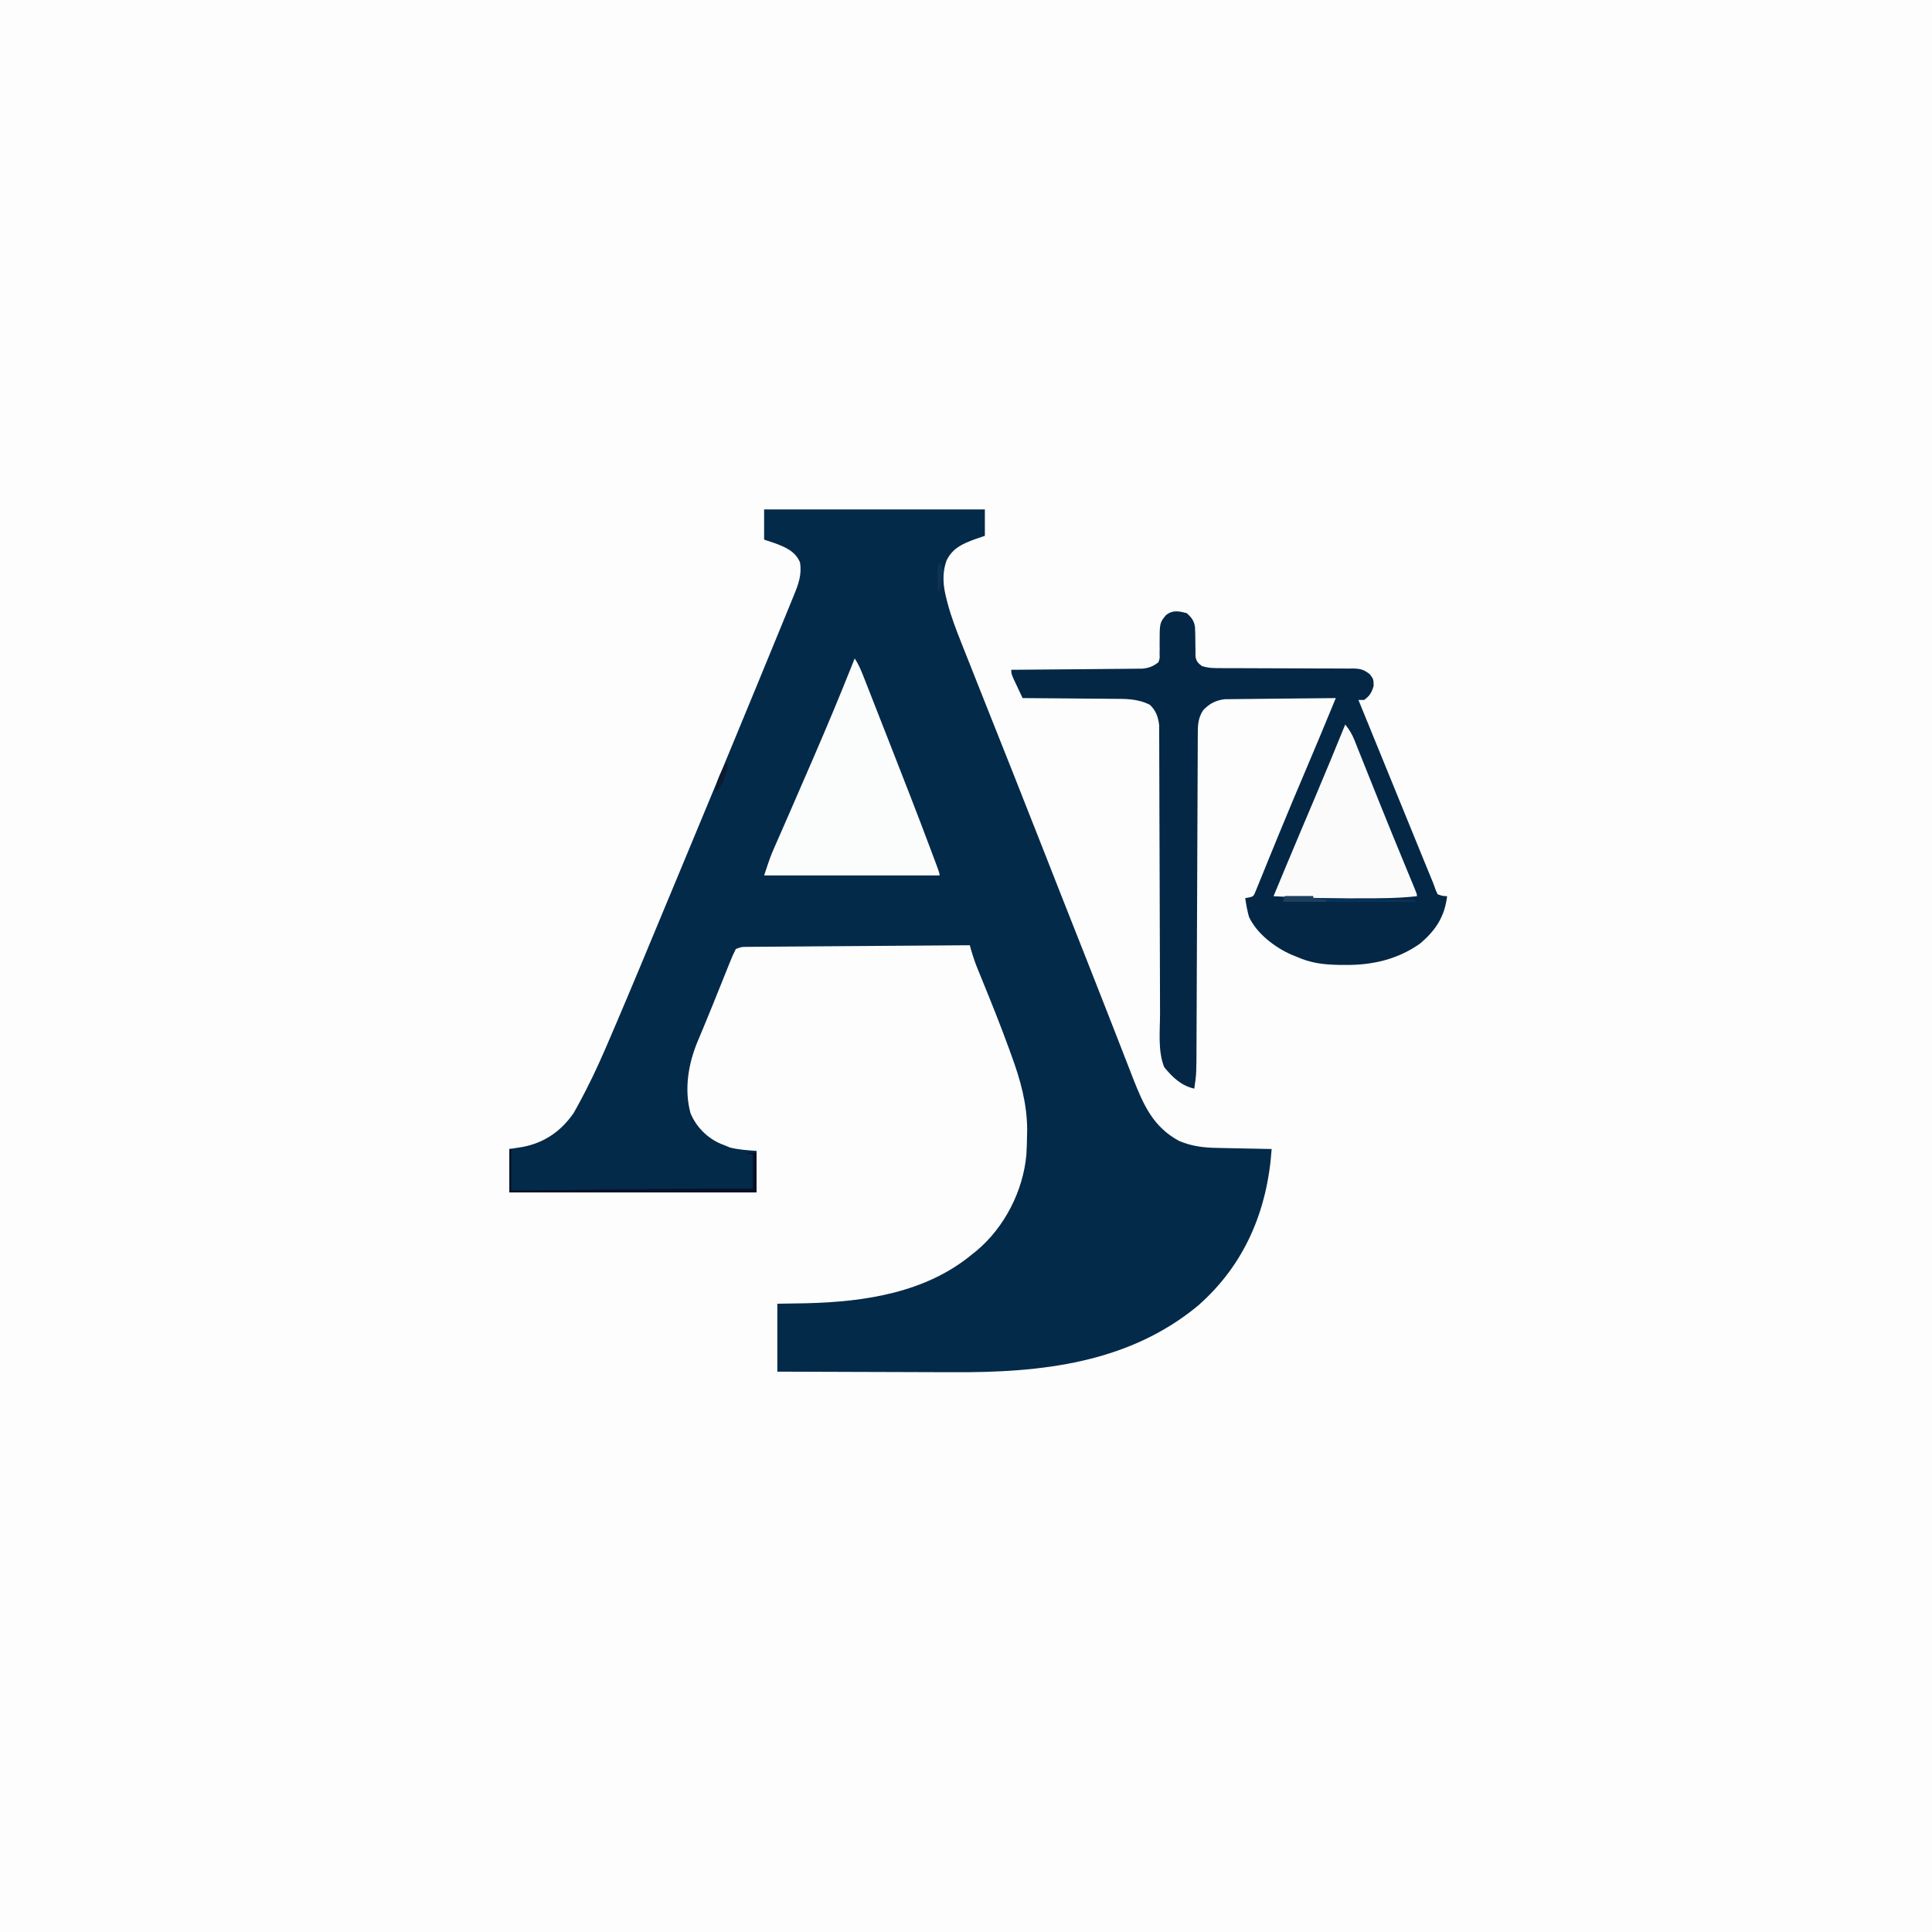
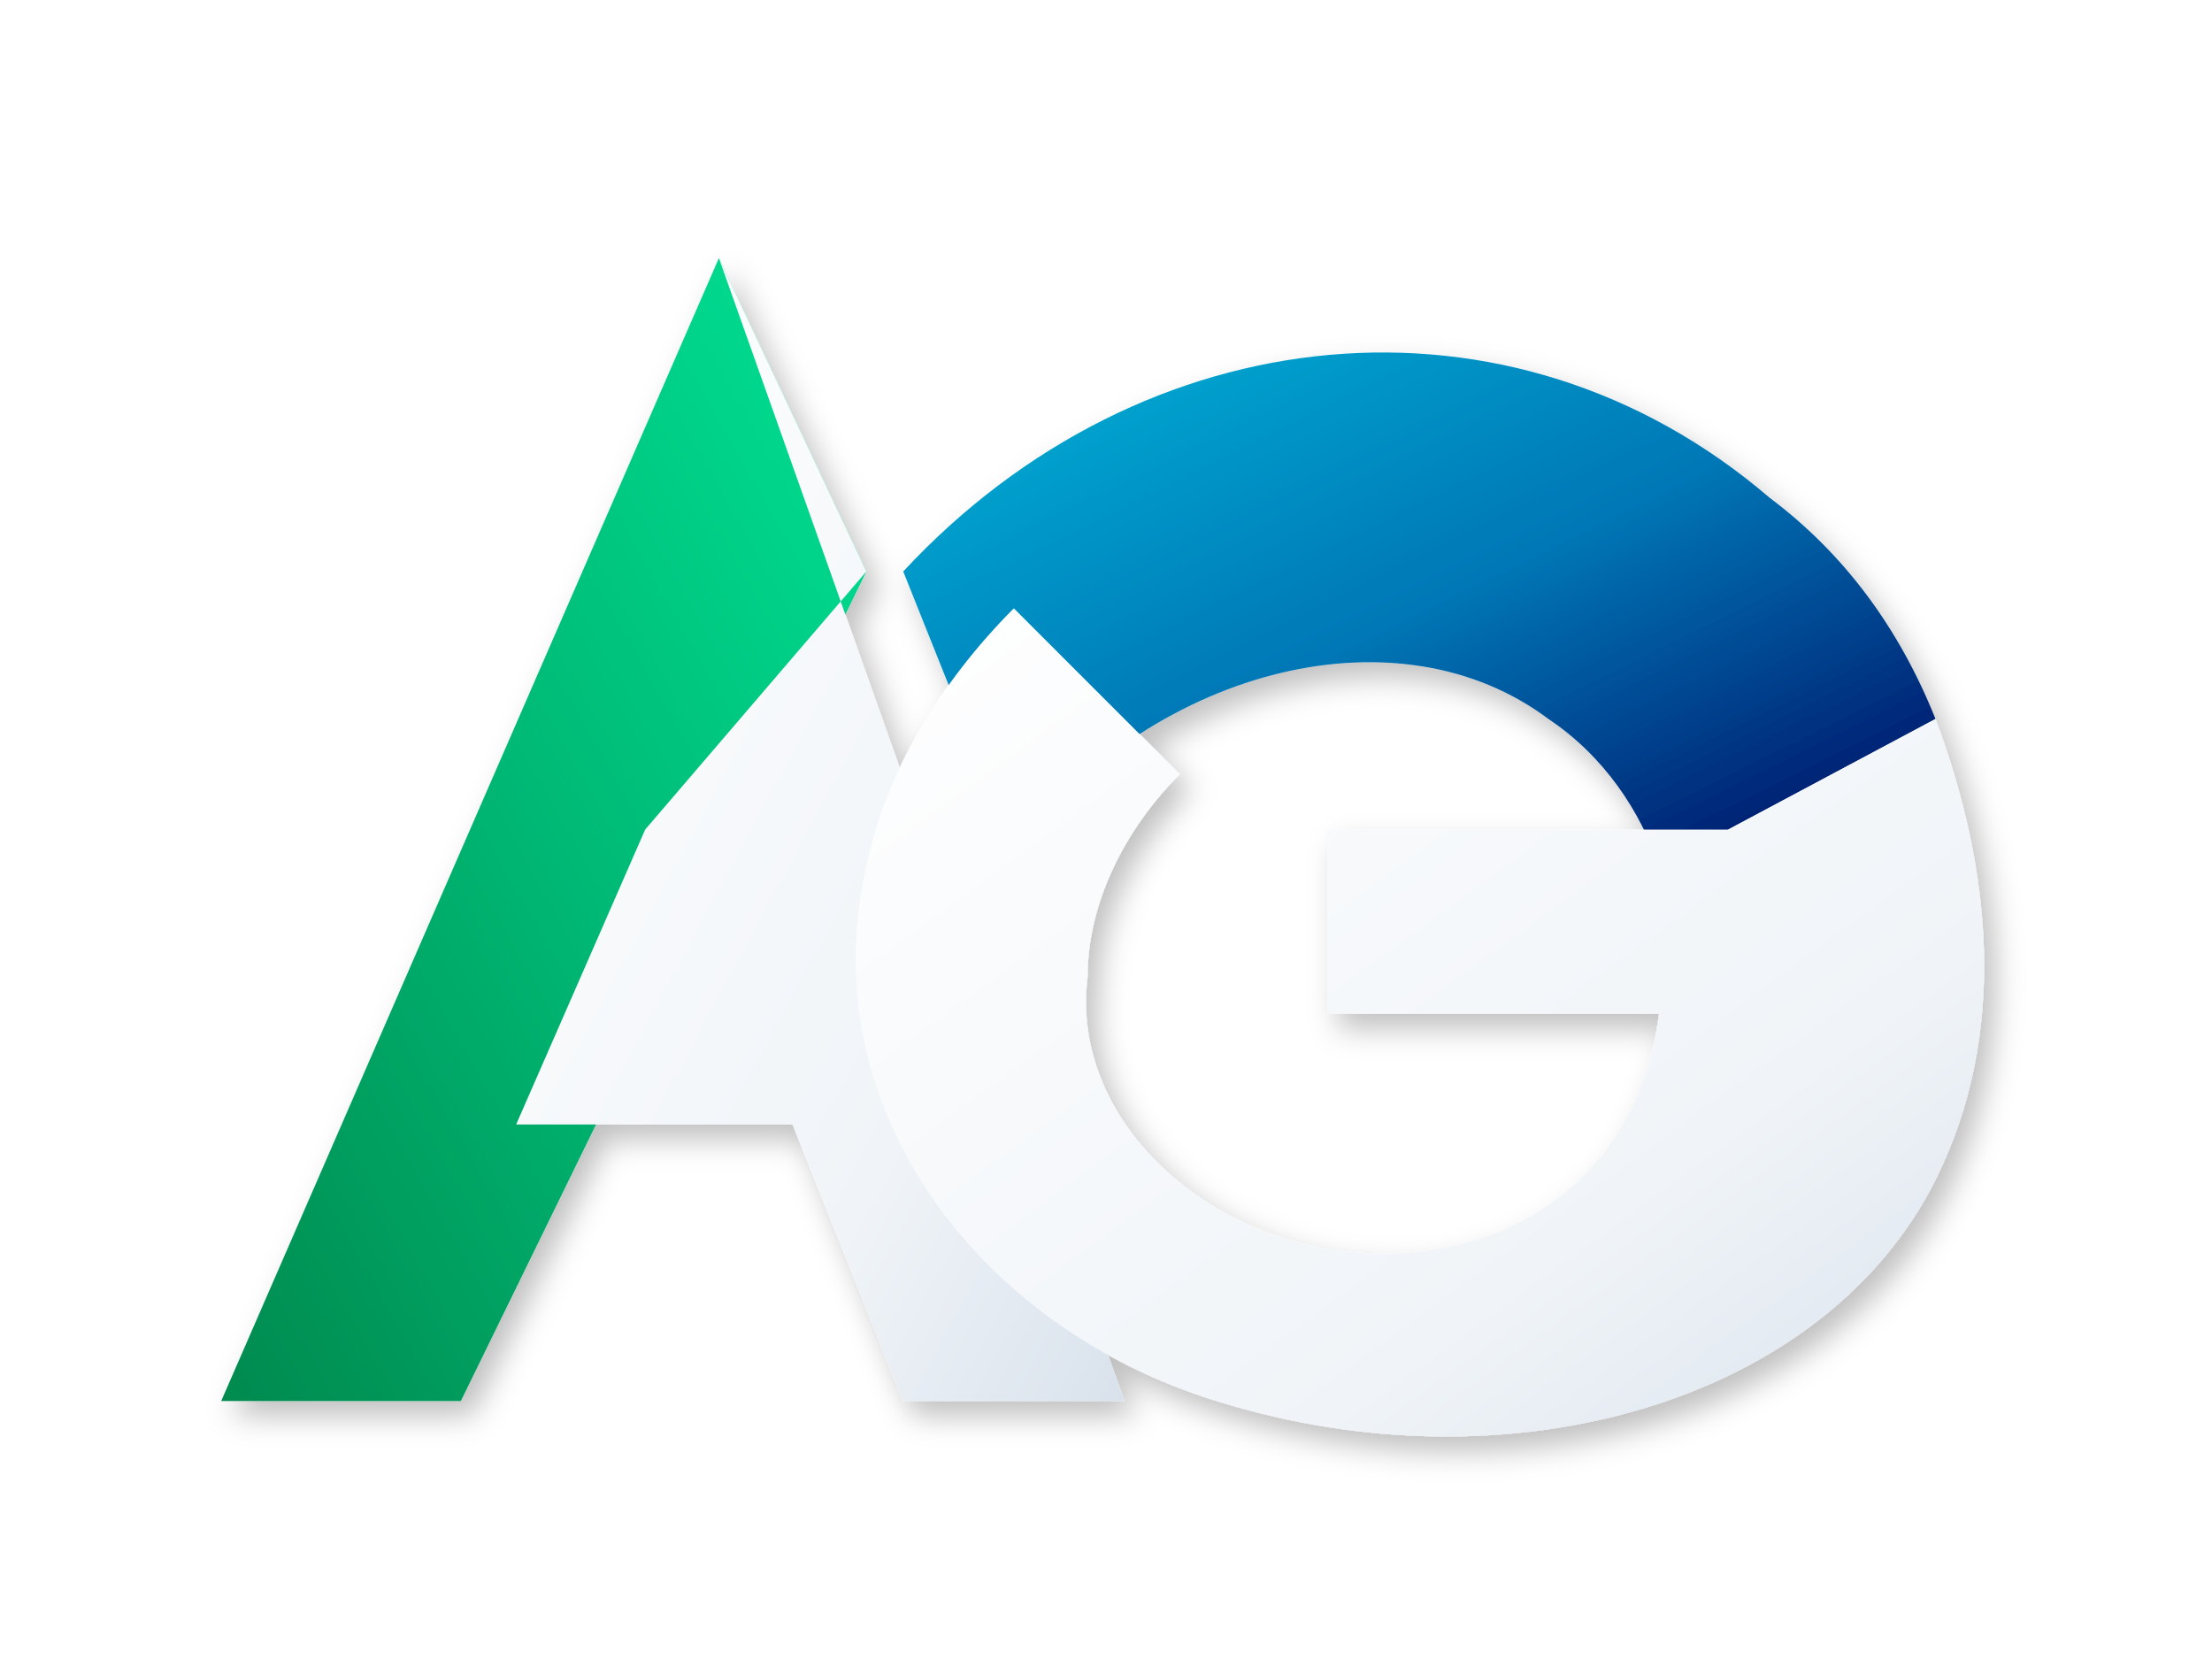
- <svg xmlns="http://www.w3.org/2000/svg" version="1.1" width="1024" height="1024">
-   <path d="M0 0 C337.92 0 675.84 0 1024 0 C1024 337.92 1024 675.84 1024 1024 C686.08 1024 348.16 1024 0 1024 C0 686.08 0 348.16 0 0 Z " fill="#FDFDFD" transform="translate(0,0)" />
-   <path d="M0 0 C38.61 0 77.22 0 117 0 C117 4.62 117 9.24 117 14 C115.309 14.578 113.618 15.155 111.875 15.75 C105.363 18.149 100.026 20.385 96.762 26.914 C94.203 33.922 94.818 40.361 96.66 47.474 C96.928 48.523 96.928 48.523 97.201 49.592 C99.098 56.755 101.688 63.599 104.445 70.473 C104.974 71.812 105.502 73.151 106.029 74.491 C107.402 77.974 108.787 81.452 110.175 84.929 C111.507 88.273 112.829 91.621 114.151 94.968 C117.097 102.417 120.06 109.86 123.024 117.301 C125.691 123.999 128.354 130.699 131.016 137.398 C131.46 138.516 131.46 138.516 131.913 139.657 C137.854 154.611 143.749 169.583 149.625 184.562 C150.077 185.715 150.529 186.867 150.995 188.055 C151.443 189.197 151.891 190.34 152.353 191.517 C153.238 193.773 154.123 196.029 155.008 198.285 C155.435 199.374 155.862 200.462 156.301 201.583 C161.011 213.585 165.754 225.574 170.506 237.559 C174.358 247.283 178.183 257.018 181.982 266.764 C183.476 270.596 184.973 274.427 186.471 278.257 C187.69 281.379 188.906 284.501 190.119 287.625 C191.474 291.116 192.836 294.603 194.199 298.09 C194.595 299.116 194.992 300.143 195.4 301.2 C200.998 315.467 206.118 327.336 220.059 334.773 C226.716 337.549 232.967 338.31 240.094 338.414 C240.926 338.433 241.758 338.453 242.615 338.473 C245.243 338.532 247.872 338.579 250.5 338.625 C252.294 338.663 254.089 338.702 255.883 338.742 C260.255 338.838 264.627 338.922 269 339 C266.78 371.44 254.813 400.231 230 422 C193.148 452.568 146.657 457.58 100.359 457.293 C97.642 457.286 94.924 457.283 92.206 457.28 C85.871 457.271 79.536 457.247 73.201 457.216 C65.968 457.182 58.734 457.166 51.5 457.151 C36.666 457.12 21.833 457.065 7 457 C7 445.12 7 433.24 7 421 C12.115 420.918 17.23 420.835 22.5 420.75 C53.245 419.985 85.537 415.187 110 395 C111.274 393.987 111.274 393.987 112.574 392.953 C127.398 380.513 137.28 361.297 139 342 C139.229 338.353 139.332 334.716 139.375 331.062 C139.389 330.206 139.403 329.349 139.418 328.466 C139.318 314.957 135.825 302.278 131.188 289.688 C130.714 288.376 130.241 287.064 129.768 285.752 C125.335 273.552 120.505 261.503 115.596 249.487 C115.16 248.414 115.16 248.414 114.715 247.32 C114.173 245.991 113.629 244.664 113.08 243.338 C111.429 239.286 110.176 235.211 109 231 C93.275 231.107 77.551 231.22 61.826 231.339 C54.525 231.395 47.224 231.448 39.923 231.497 C33.56 231.54 27.198 231.586 20.835 231.637 C17.465 231.663 14.096 231.688 10.726 231.709 C6.967 231.733 3.207 231.763 -0.552 231.795 C-1.673 231.8 -2.793 231.806 -3.948 231.812 C-5.481 231.827 -5.481 231.827 -7.046 231.842 C-7.935 231.848 -8.825 231.855 -9.741 231.861 C-12.168 231.913 -12.168 231.913 -15 233 C-16.158 235.252 -17.118 237.413 -18.039 239.762 C-18.463 240.803 -18.463 240.803 -18.895 241.866 C-19.816 244.135 -20.72 246.411 -21.625 248.688 C-22.253 250.245 -22.881 251.802 -23.511 253.359 C-24.764 256.461 -26.012 259.566 -27.257 262.672 C-28.76 266.417 -30.297 270.147 -31.852 273.871 C-32.263 274.86 -32.675 275.848 -33.099 276.866 C-33.841 278.645 -34.586 280.422 -35.334 282.198 C-40.21 293.991 -42.446 307.478 -39 320.062 C-35.939 327.362 -30.098 333.215 -22.855 336.297 C-22.243 336.529 -21.631 336.761 -21 337 C-20.072 337.392 -19.144 337.784 -18.188 338.188 C-13.488 339.385 -8.836 339.646 -4 340 C-4 347.26 -4 354.52 -4 362 C-47.23 362 -90.46 362 -135 362 C-135 354.41 -135 346.82 -135 339 C-132.752 338.649 -130.504 338.299 -128.188 337.938 C-116.602 335.784 -107.728 329.667 -101 320 C-99.172 316.861 -97.484 313.656 -95.809 310.434 C-95.326 309.507 -94.843 308.58 -94.345 307.625 C-89.477 298.162 -85.214 288.481 -81.062 278.688 C-80.253 276.794 -79.443 274.901 -78.632 273.008 C-70.043 252.907 -61.662 232.719 -53.292 212.527 C-50.279 205.259 -47.25 197.999 -44.22 190.738 C-35.78 170.506 -27.385 150.255 -19 130 C-18.62 129.083 -18.241 128.166 -17.85 127.221 C-8.485 104.601 0.848 81.969 10.125 59.312 C10.519 58.351 10.913 57.389 11.319 56.398 C12.425 53.699 13.529 51 14.633 48.301 C15.125 47.1 15.125 47.1 15.627 45.874 C18.149 39.699 20.094 34.696 19 28 C16.42 22.245 11.781 20.264 6.125 18.062 C4.104 17.382 2.083 16.701 0 16 C0 10.72 0 5.44 0 0 Z " fill="#042A4A" transform="translate(405,270)" />
-   <path d="M0 0 C2.48 2.187 3.826 3.927 4.362 7.236 C4.51 9.87 4.561 12.486 4.562 15.125 C4.571 16.919 4.593 18.714 4.629 20.508 C4.63 21.298 4.63 22.089 4.631 22.903 C5.095 25.54 5.9 26.383 8 28 C11.674 29.225 15.056 29.137 18.88 29.126 C19.682 29.128 20.484 29.13 21.311 29.132 C23.052 29.136 24.794 29.138 26.536 29.138 C30.238 29.142 33.941 29.163 37.643 29.183 C44.537 29.221 51.432 29.253 58.326 29.25 C63.121 29.25 67.916 29.273 72.711 29.312 C74.538 29.323 76.365 29.324 78.192 29.317 C80.749 29.307 83.304 29.328 85.861 29.356 C86.614 29.346 87.368 29.336 88.144 29.326 C92.071 29.403 93.859 29.891 97.005 32.318 C99 35 99 35 99.062 38.562 C97.936 42.207 97.05 43.757 94 46 C93.01 46 92.02 46 91 46 C102.491 74.226 113.99 102.449 125.539 130.651 C125.895 131.522 126.251 132.392 126.618 133.288 C127.276 134.894 127.933 136.499 128.591 138.104 C129.026 139.166 129.026 139.166 129.47 140.25 C129.738 140.9 130.007 141.55 130.284 142.219 C130.913 143.784 131.484 145.372 132.046 146.963 C132.361 147.635 132.676 148.307 133 149 C135.548 149.894 135.548 149.894 138 150 C136.682 160.883 131.947 168.117 123.613 175.148 C111.82 183.504 98.339 186.568 84.125 186.438 C82.98 186.431 81.834 186.424 80.654 186.417 C72.412 186.26 65.567 185.449 58 182 C57.13 181.649 56.26 181.299 55.363 180.938 C46.659 177.099 37.138 169.817 33 161 C32.081 157.692 31.458 154.401 31 151 C31.623 150.904 32.246 150.808 32.887 150.709 C35.424 150.125 35.424 150.125 36.805 146.653 C37.439 145.135 38.056 143.609 38.66 142.078 C39.003 141.247 39.345 140.416 39.698 139.559 C40.833 136.795 41.948 134.023 43.062 131.25 C43.852 129.318 44.644 127.388 45.437 125.458 C46.68 122.432 47.921 119.406 49.157 116.377 C53.732 105.167 58.459 94.022 63.188 82.875 C68.525 70.277 73.818 57.663 79 45 C71.02 45.061 63.04 45.139 55.059 45.236 C51.354 45.28 47.648 45.32 43.942 45.346 C40.363 45.373 36.784 45.413 33.205 45.463 C31.842 45.48 30.479 45.491 29.117 45.498 C27.202 45.507 25.287 45.537 23.373 45.568 C21.74 45.584 21.74 45.584 20.075 45.601 C15.271 46.224 12.007 47.939 8.688 51.438 C5.725 55.936 5.851 60.178 5.849 65.444 C5.844 66.196 5.84 66.949 5.836 67.724 C5.823 70.247 5.817 72.77 5.811 75.294 C5.803 77.102 5.794 78.911 5.785 80.72 C5.767 84.616 5.752 88.513 5.74 92.409 C5.719 98.574 5.692 104.739 5.663 110.904 C5.603 123.999 5.551 137.093 5.5 150.188 C5.445 164.307 5.388 178.426 5.322 192.545 C5.294 198.669 5.271 204.793 5.251 210.917 C5.237 214.735 5.22 218.553 5.201 222.371 C5.193 224.136 5.187 225.901 5.183 227.667 C5.142 244.098 5.142 244.098 4 252 C-2.894 250.449 -7.575 245.973 -11.938 240.625 C-15.415 232.035 -14.152 221.344 -14.158 212.193 C-14.162 210.497 -14.168 208.801 -14.173 207.105 C-14.184 203.467 -14.193 199.83 -14.199 196.193 C-14.21 190.44 -14.23 184.687 -14.252 178.934 C-14.314 162.58 -14.368 146.226 -14.401 129.872 C-14.42 120.828 -14.449 111.785 -14.489 102.741 C-14.51 97.96 -14.526 93.179 -14.528 88.398 C-14.53 83.906 -14.546 79.414 -14.573 74.921 C-14.58 73.274 -14.582 71.627 -14.578 69.98 C-14.575 67.729 -14.589 65.479 -14.608 63.229 C-14.613 61.341 -14.613 61.341 -14.618 59.415 C-15.098 55.12 -16.328 51.557 -19.546 48.56 C-26.16 45.185 -32.829 45.398 -40.125 45.391 C-41.481 45.376 -42.837 45.359 -44.194 45.341 C-47.738 45.297 -51.282 45.277 -54.827 45.262 C-58.454 45.242 -62.08 45.2 -65.707 45.16 C-72.805 45.085 -79.902 45.035 -87 45 C-88.005 42.877 -89.004 40.752 -90 38.625 C-90.835 36.85 -90.835 36.85 -91.688 35.039 C-93 32 -93 32 -93 30 C-92.097 29.994 -91.193 29.988 -90.262 29.982 C-81.743 29.924 -73.224 29.852 -64.705 29.764 C-60.325 29.72 -55.946 29.68 -51.566 29.654 C-47.338 29.628 -43.111 29.587 -38.884 29.537 C-37.272 29.52 -35.66 29.509 -34.048 29.502 C-31.788 29.493 -29.529 29.465 -27.269 29.432 C-25.983 29.421 -24.697 29.41 -23.373 29.399 C-19.778 28.974 -17.851 28.195 -15 26 C-14.275 23.884 -14.275 23.884 -14.398 21.508 C-14.383 20.638 -14.367 19.768 -14.352 18.871 C-14.363 17.512 -14.363 17.512 -14.375 16.125 C-14.375 5.156 -14.375 5.156 -11 1 C-7.447 -1.791 -4.201 -1.125 0 0 Z " fill="#042746" transform="translate(629,325)" />
-   <path d="M0 0 C2.164 3.247 3.508 6.553 4.914 10.164 C5.201 10.891 5.487 11.619 5.782 12.368 C6.733 14.786 7.679 17.205 8.625 19.625 C9.294 21.331 9.964 23.037 10.634 24.743 C12.043 28.333 13.45 31.925 14.855 35.518 C16.602 39.984 18.353 44.448 20.106 48.911 C26.843 66.068 33.524 83.243 40 100.5 C40.26 101.192 40.52 101.884 40.788 102.597 C45 113.819 45 113.819 45 115 C14.31 115 -16.38 115 -48 115 C-44.627 104.881 -44.627 104.881 -42.531 100.105 C-42.052 99.008 -41.573 97.91 -41.08 96.779 C-40.558 95.594 -40.037 94.408 -39.5 93.188 C-38.938 91.9 -38.376 90.613 -37.815 89.325 C-36.571 86.471 -35.326 83.618 -34.079 80.765 C-30.16 71.788 -26.264 62.802 -22.375 53.812 C-21.967 52.869 -21.558 51.925 -21.138 50.953 C-14.55 35.716 -8.143 20.422 -2 5 C-1.334 3.333 -0.667 1.667 0 0 Z " fill="#FBFCFC" transform="translate(453,349)" />
-   <path d="M0 0 C2.086 2.62 3.591 5.042 4.831 8.15 C5.16 8.966 5.489 9.782 5.828 10.623 C6.177 11.507 6.527 12.39 6.887 13.301 C7.261 14.234 7.636 15.167 8.022 16.128 C9.249 19.187 10.468 22.25 11.688 25.312 C13.393 29.573 15.103 33.831 16.812 38.09 C17.244 39.167 17.675 40.243 18.12 41.353 C22.755 52.911 27.492 64.428 32.246 75.937 C33.221 78.299 34.195 80.661 35.168 83.023 C35.458 83.722 35.747 84.421 36.046 85.141 C38 89.887 38 89.887 38 91 C27.964 92.139 17.962 92.153 7.877 92.13 C5.099 92.125 2.322 92.13 -0.455 92.137 C-12.996 92.141 -25.48 91.703 -38 91 C-33.177 79.371 -28.325 67.755 -23.422 56.16 C-23.015 55.198 -22.608 54.235 -22.189 53.243 C-20.142 48.402 -18.093 43.561 -16.042 38.722 C-10.595 25.855 -5.26 12.945 0 0 Z " fill="#FBFBFC" transform="translate(713,384)" />
-   <path d="M0 0 C0.33 0 0.66 0 1 0 C1 7.26 1 14.52 1 22 C3.776 21.97 6.552 21.939 9.412 21.908 C18.72 21.807 28.028 21.707 37.336 21.609 C42.963 21.549 48.591 21.489 54.219 21.427 C79.147 21.154 104.07 20.912 129 21 C129 15.06 129 9.12 129 3 C127.68 2.67 126.36 2.34 125 2 C126.98 2 128.96 2 131 2 C131 8.93 131 15.86 131 23 C87.77 23 44.54 23 0 23 C0 15.41 0 7.82 0 0 Z " fill="#071126" transform="translate(270,609)" />
-   <path d="M0 0 C4.95 0 9.9 0 15 0 C15 0.33 15 0.66 15 1 C32.82 1.33 50.64 1.66 69 2 C69 2.33 69 2.66 69 3 C45.9 3 22.8 3 -1 3 C-0.67 2.01 -0.34 1.02 0 0 Z " fill="#083257" transform="translate(681,475)" />
-   <path d="M0 0 C4.95 0 9.9 0 15 0 C15 0.33 15 0.66 15 1 C17.31 1.33 19.62 1.66 22 2 C22 2.33 22 2.66 22 3 C14.41 3 6.82 3 -1 3 C-0.67 2.01 -0.34 1.02 0 0 Z " fill="#1D405E" transform="translate(681,475)" />
-   <path d="M0 0 C1 2 1 2 0.328 4.496 C-0.028 5.467 -0.383 6.437 -0.75 7.438 C-1.268 8.89 -1.268 8.89 -1.797 10.371 C-2.938 12.865 -3.931 14.246 -6 16 C-5.524 9.972 -2.803 5.233 0 0 Z " fill="#0D1930" transform="translate(385,404)" />
-   <path d="M0 0 C2.504 3.755 1.961 4.869 1.125 9.188 C0.921 10.274 0.718 11.361 0.508 12.48 C0.34 13.312 0.173 14.143 0 15 C-0.33 15 -0.66 15 -1 15 C-1.027 12.875 -1.046 10.75 -1.062 8.625 C-1.074 7.442 -1.086 6.258 -1.098 5.039 C-1 2 -1 2 0 0 Z " fill="#0D3254" transform="translate(498,298)" />
+ <svg xmlns="http://www.w3.org/2000/svg" viewBox="0 0 600 450" width="100%" height="100%">
+   <defs>
+     <linearGradient id="greenPeakGrad" x1="0%" y1="100%" x2="100%" y2="0%">
+       <stop offset="0%" stop-color="#008a4f" />
+       <stop offset="50%" stop-color="#00b874" />
+       <stop offset="100%" stop-color="#05e296" />
+     </linearGradient>
+     <linearGradient id="blueWaveGrad" x1="0%" y1="0%" x2="100%" y2="100%">
+       <stop offset="0%" stop-color="#00b4d8" />
+       <stop offset="50%" stop-color="#0077b6" />
+       <stop offset="100%" stop-color="#03045e" />
+     </linearGradient>
+     <linearGradient id="silverGrad" x1="0%" y1="0%" x2="100%" y2="100%">
+       <stop offset="0%" stop-color="#ffffff" />
+       <stop offset="70%" stop-color="#f0f4f8" />
+       <stop offset="100%" stop-color="#d9e2ec" />
+     </linearGradient>
+     <filter id="logoShadow" x="-20%" y="-20%" width="140%" height="140%">
+       <feDropShadow dx="3" dy="4" stdDeviation="4" flood-color="#000000" flood-opacity="0.25" />
+     </filter>
+   </defs>
+   <g filter="url(#logoShadow)">
+     <path d="M 60 380 L 195 70 L 235 155 L 125 380 Z" fill="url(#greenPeakGrad)" />
+     <path d="M 195 70 L 305 380 L 245 380 L 215 305 L 140 305 L 175 225 L 235 155 Z" fill="url(#silverGrad)" />
+     <path d="M 245 155 C 310 85 410 75 480 135 C 500 150 515 170 525 195 L 450 235 C 445 220 435 205 420 195 C 380 165 315 180 275 230 Z" fill="url(#blueWaveGrad)" />
+     <path d="M 450 235 L 525 195 C 540 235 545 280 525 320 C 495 380 410 405 330 380 C 265 360 220 300 235 235 C 240 210 255 185 275 165 L 320 210 C 305 225 295 245 295 265 C 290 305 330 340 375 340 C 415 340 445 315 450 275 L 360 275 L 360 225 L 525 225 C 530 250 530 275 525 300 L 450 275 Z" fill="url(#silverGrad)" />
+   </g>
</svg>
